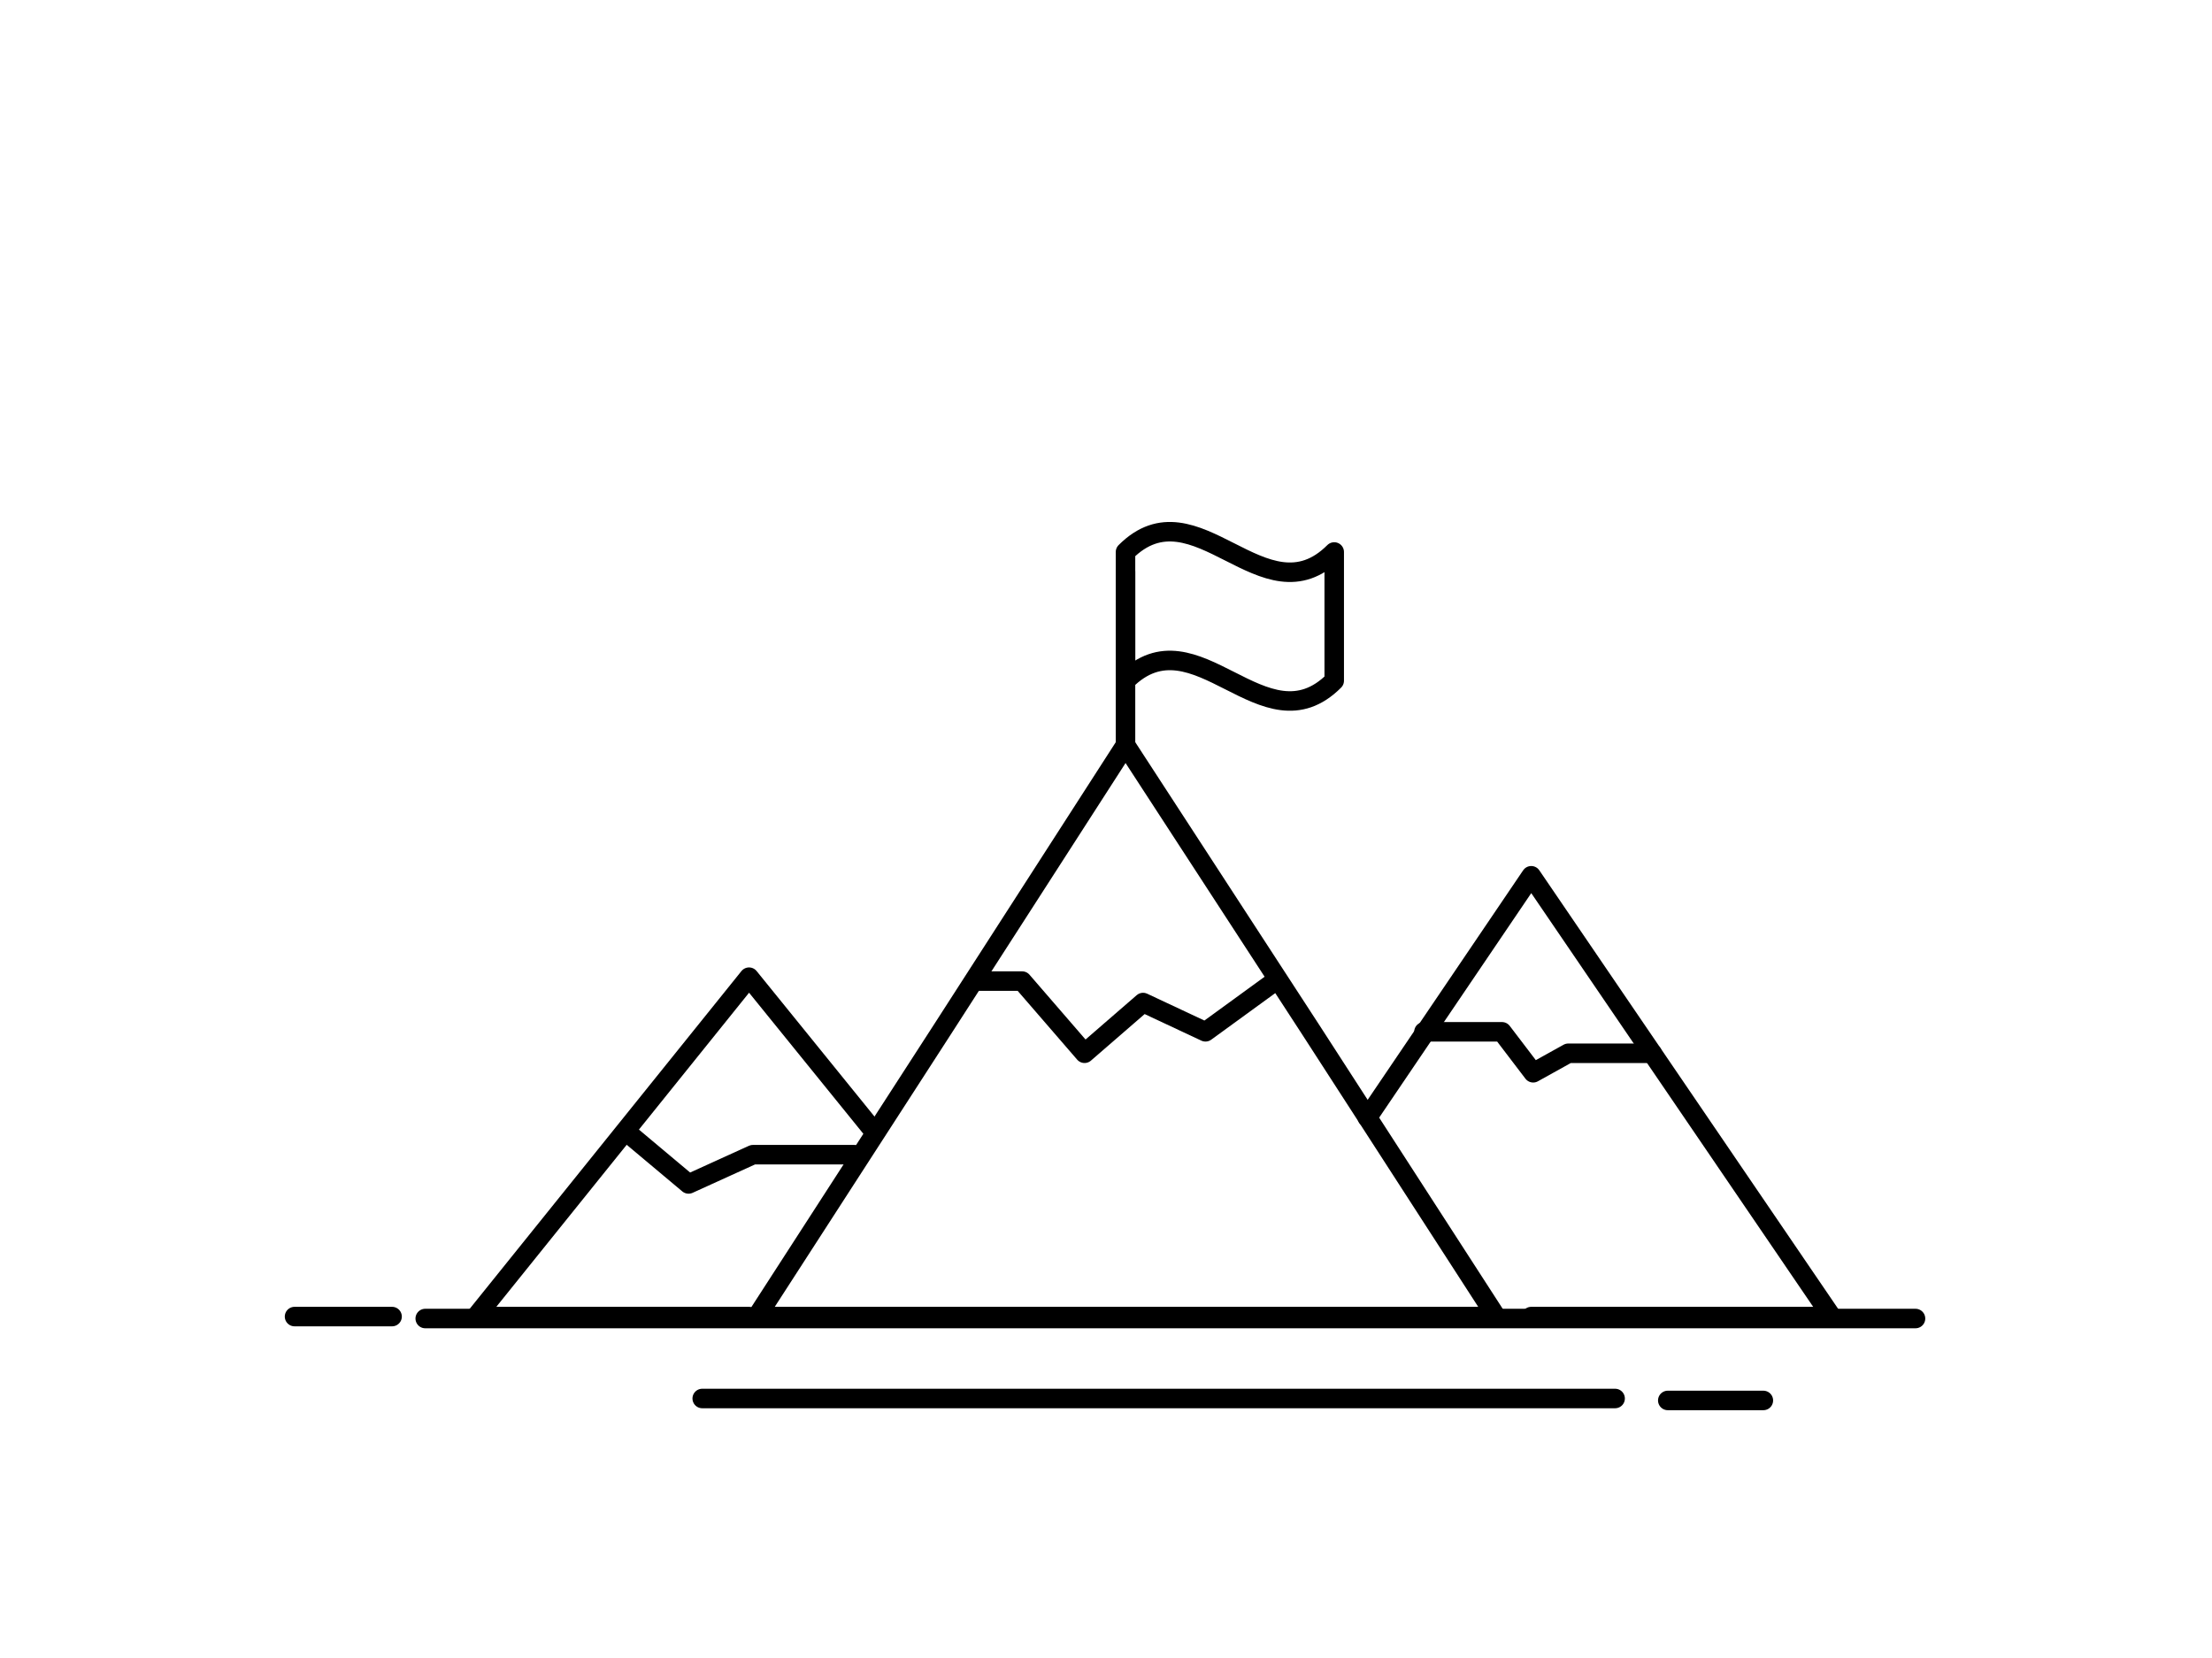
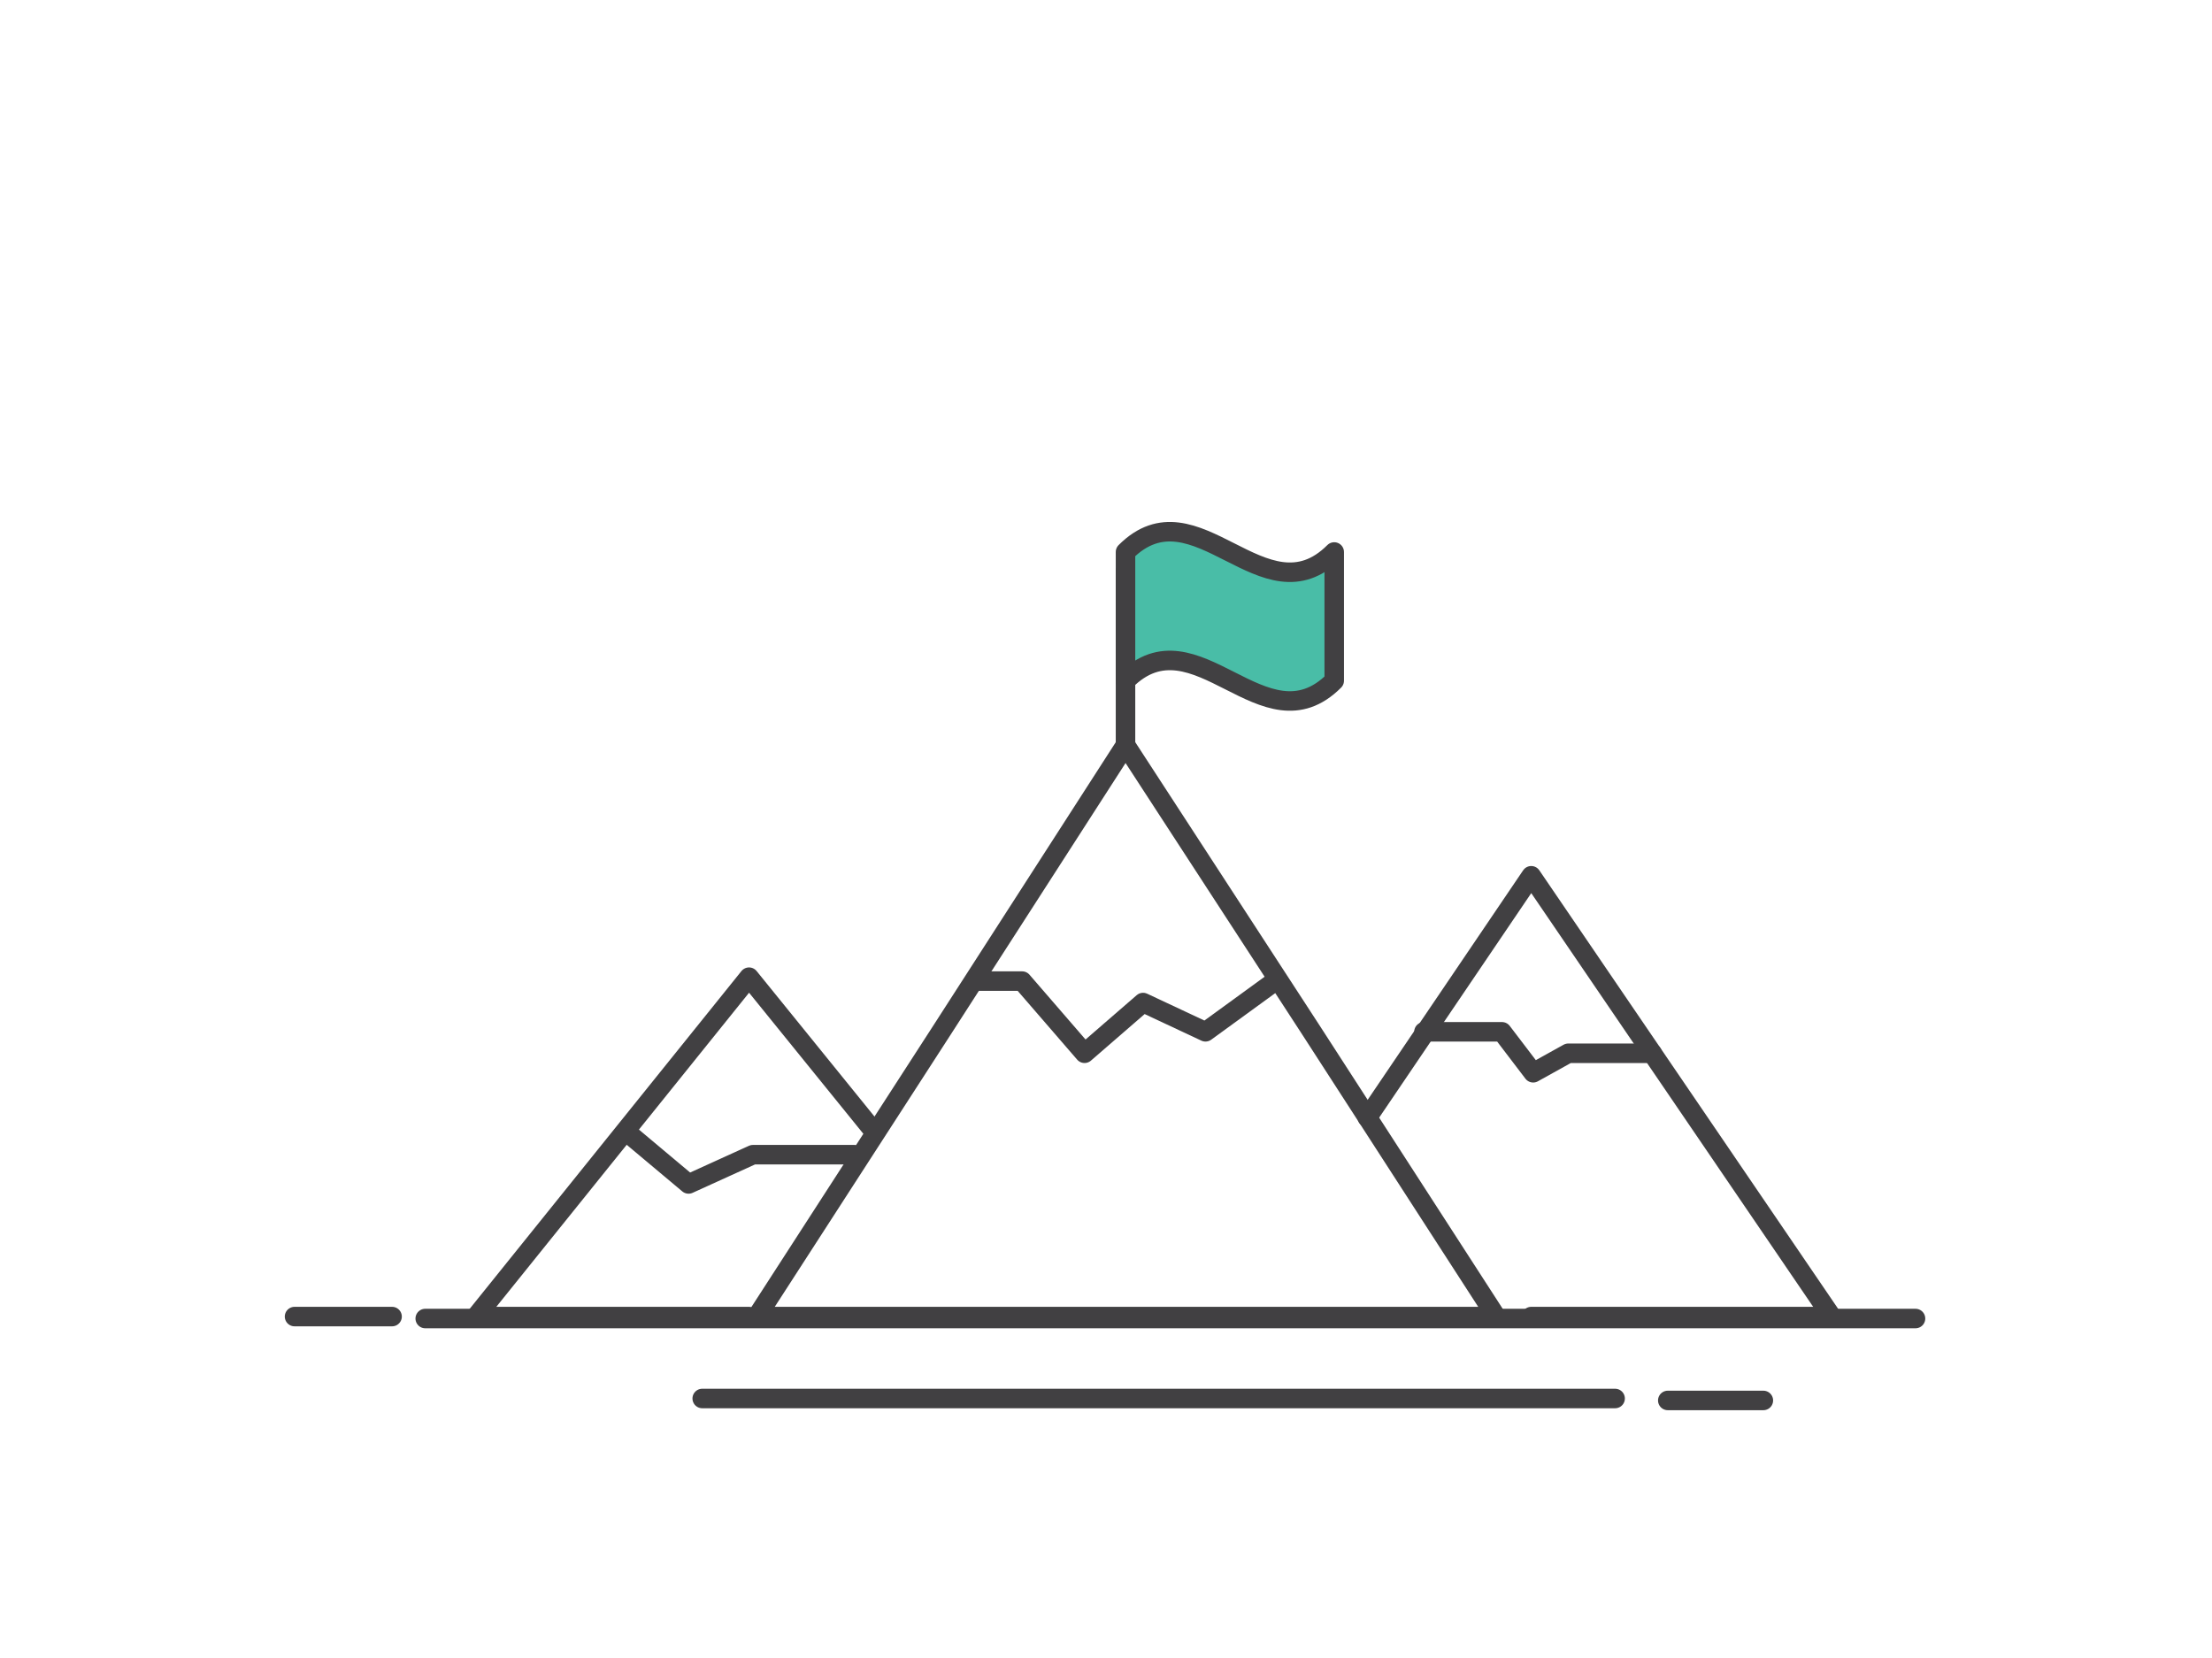
<svg xmlns="http://www.w3.org/2000/svg" version="1.1" id="Layer_1" x="0px" y="0px" width="113.4px" height="85px" viewBox="0 0 113.4 85" style="enable-background:new 0 0 113.4 85;" xml:space="preserve">
  <style type="text/css">
- 	.st0{fill:none;stroke:#000000;stroke-linecap:round;stroke-linejoin:round;stroke-miterlimit:10;}
+ 	.st0{fill:none;stroke:#414042;stroke-linecap:round;stroke-linejoin:round;stroke-miterlimit:10;}
+ 	.st1{fill:#49BDA7;stroke:#414042;stroke-linecap:round;stroke-linejoin:round;stroke-miterlimit:10;}
</style>
  <g>
    <polygon class="st0" points="57.7,38.2 67.2,52.8 76.7,67.5 57.7,67.5 38.8,67.5 48.3,52.8  " />
    <polyline class="st0" points="70.1,57.3 78.5,44.9 86.2,56.2 93.9,67.5 78.5,67.5  " />
    <polyline class="st0" points="38.4,67.5 24.4,67.5 31.4,58.8 38.4,50.1 44.8,58  " />
    <polyline class="st0" points="50.2,50.3 52.4,50.3 55.6,54 58.6,51.4 61.8,52.9 65.1,50.5  " />
    <line class="st0" x1="15.1" y1="67.5" x2="20.1" y2="67.5" />
    <line class="st0" x1="21.8" y1="67.6" x2="98.2" y2="67.6" />
    <line class="st0" x1="36" y1="71.7" x2="82.8" y2="71.7" />
    <line class="st0" x1="85.5" y1="71.8" x2="90.4" y2="71.8" />
    <polyline class="st0" points="73,52.9 77,52.9 78.6,55 80.4,54 84.7,54  " />
    <polyline class="st0" points="32.2,58.1 35.3,60.7 38.6,59.2 43.8,59.2  " />
    <line class="st0" x1="57.7" y1="38.2" x2="57.7" y2="29.3" />
-     <path class="st0" d="M68.4,34.9c-3.6,3.6-7.1-3.6-10.7,0c0-2.2,0-4.4,0-6.6c3.6-3.6,7.1,3.6,10.7,0C68.4,30.5,68.4,32.7,68.4,34.9z   " />
+     <path class="st1" d="M68.4,34.9c-3.6,3.6-7.1-3.6-10.7,0c0-2.2,0-4.4,0-6.6c3.6-3.6,7.1,3.6,10.7,0C68.4,30.5,68.4,32.7,68.4,34.9z   " />
  </g>
</svg>
